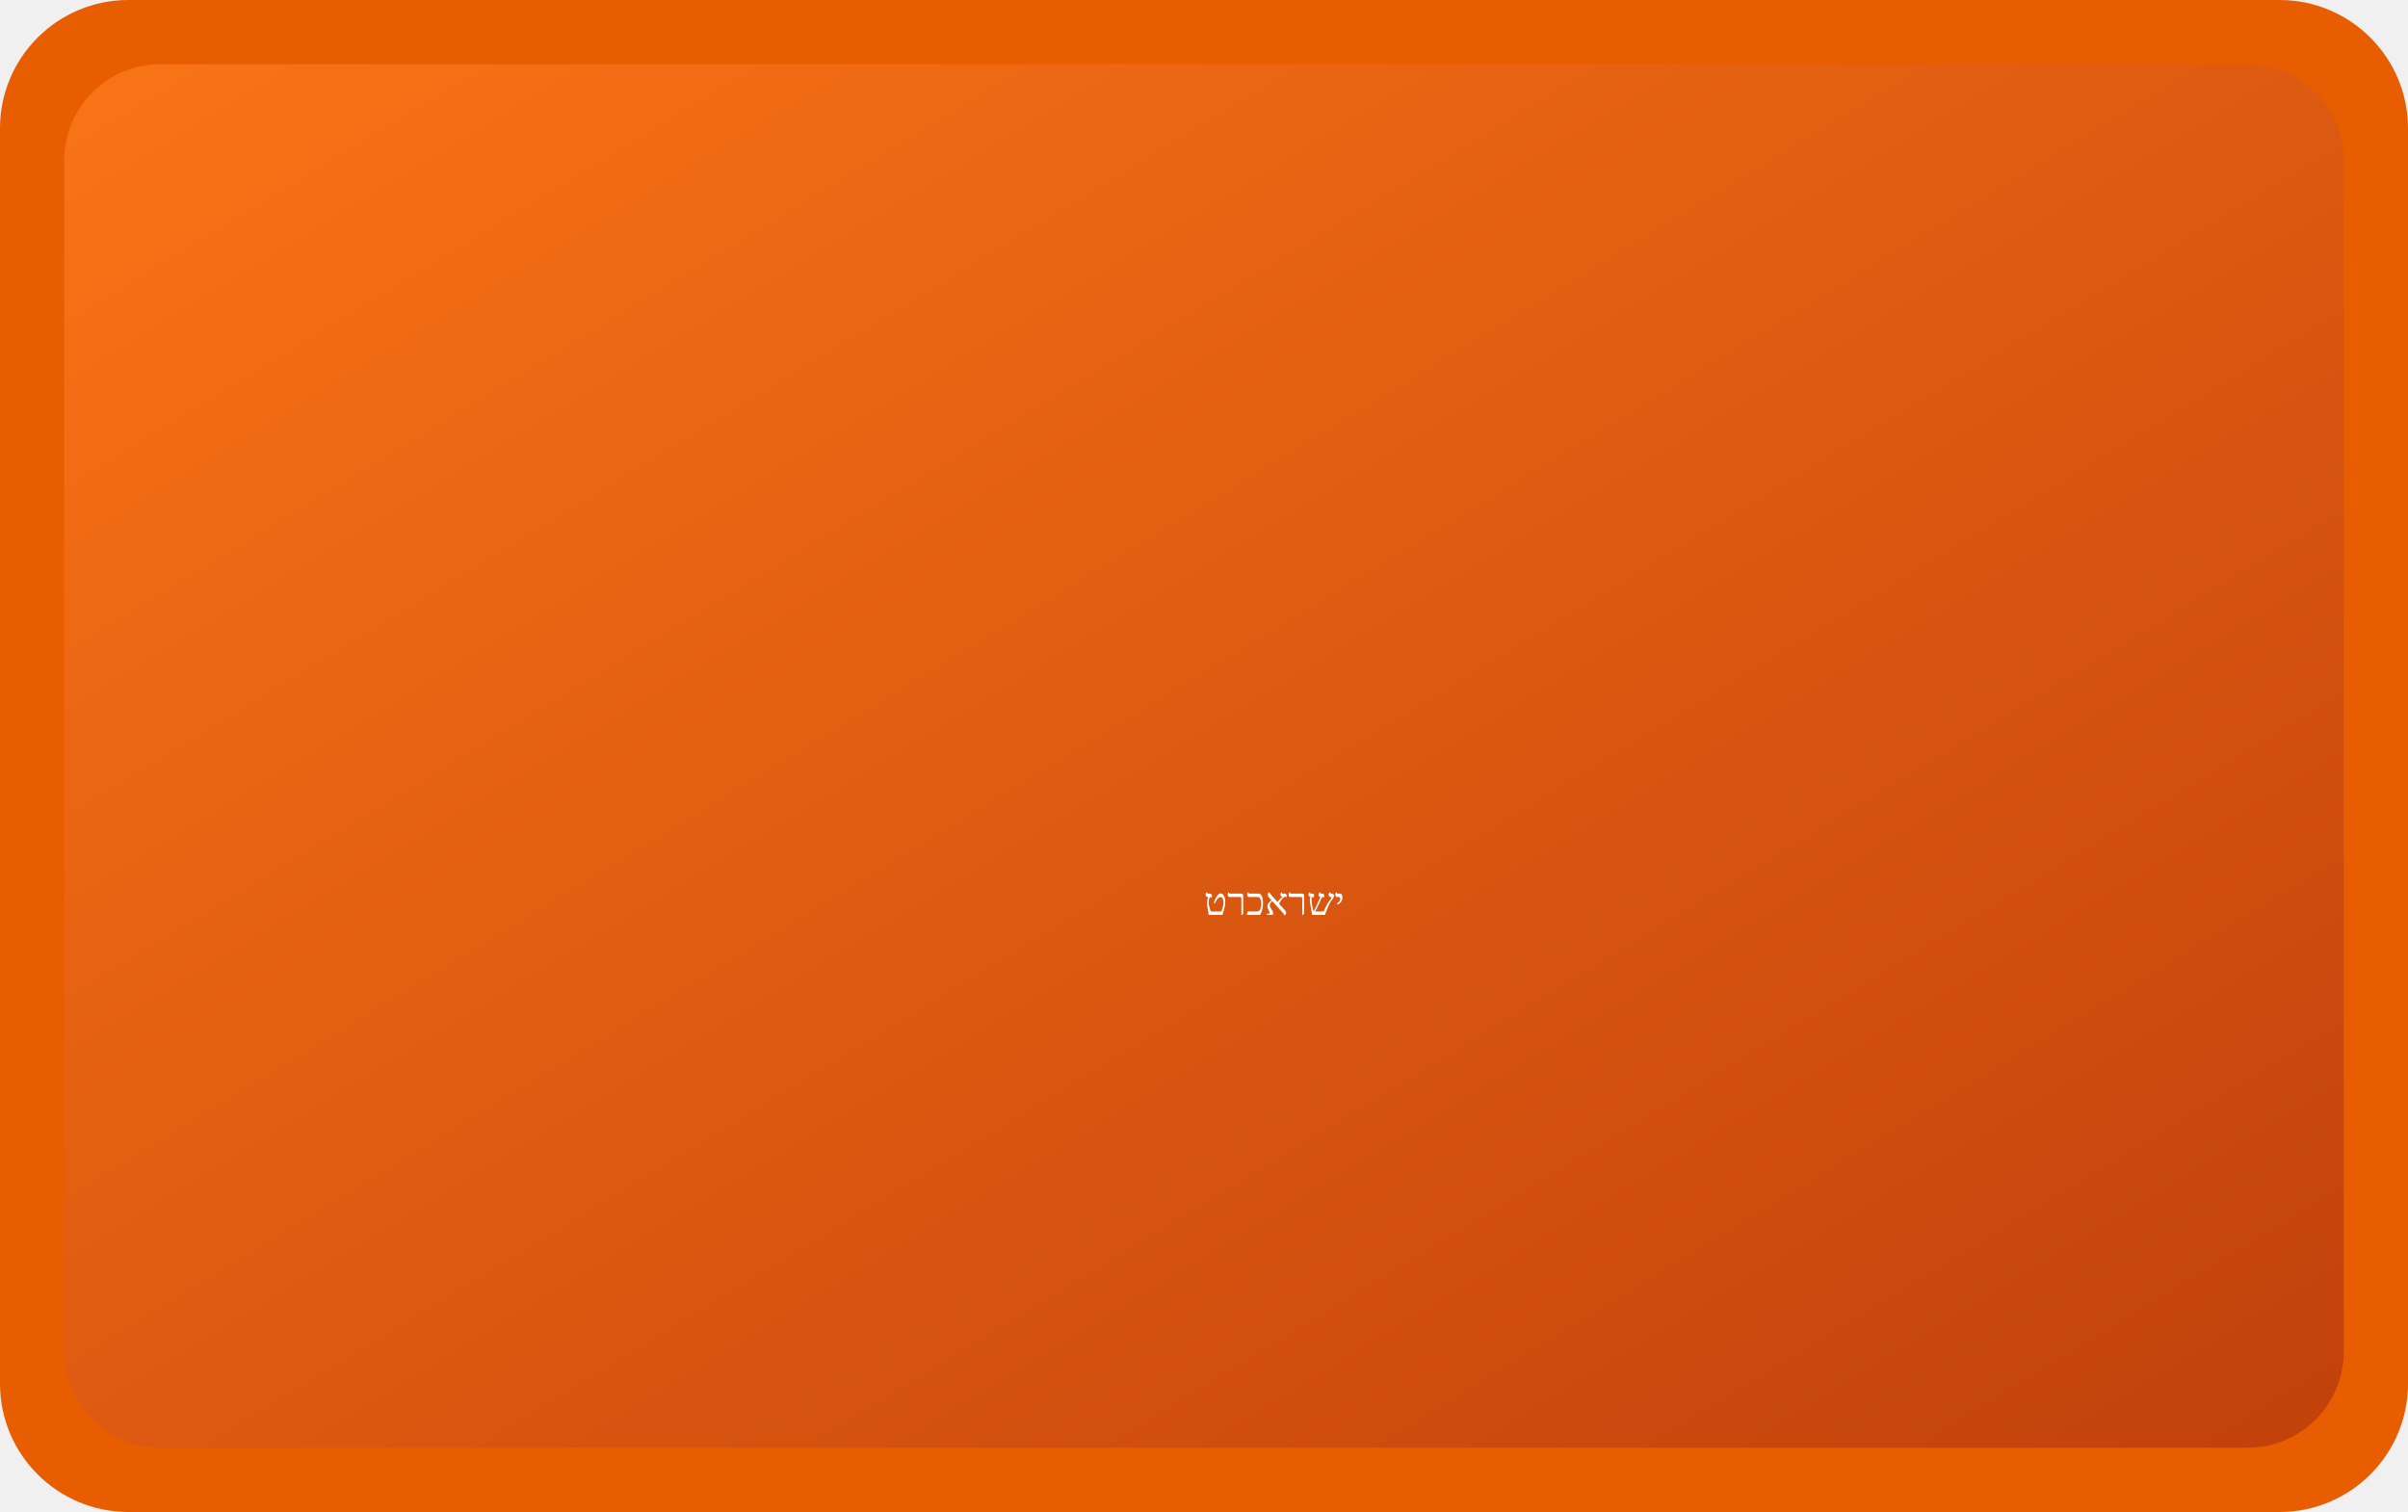
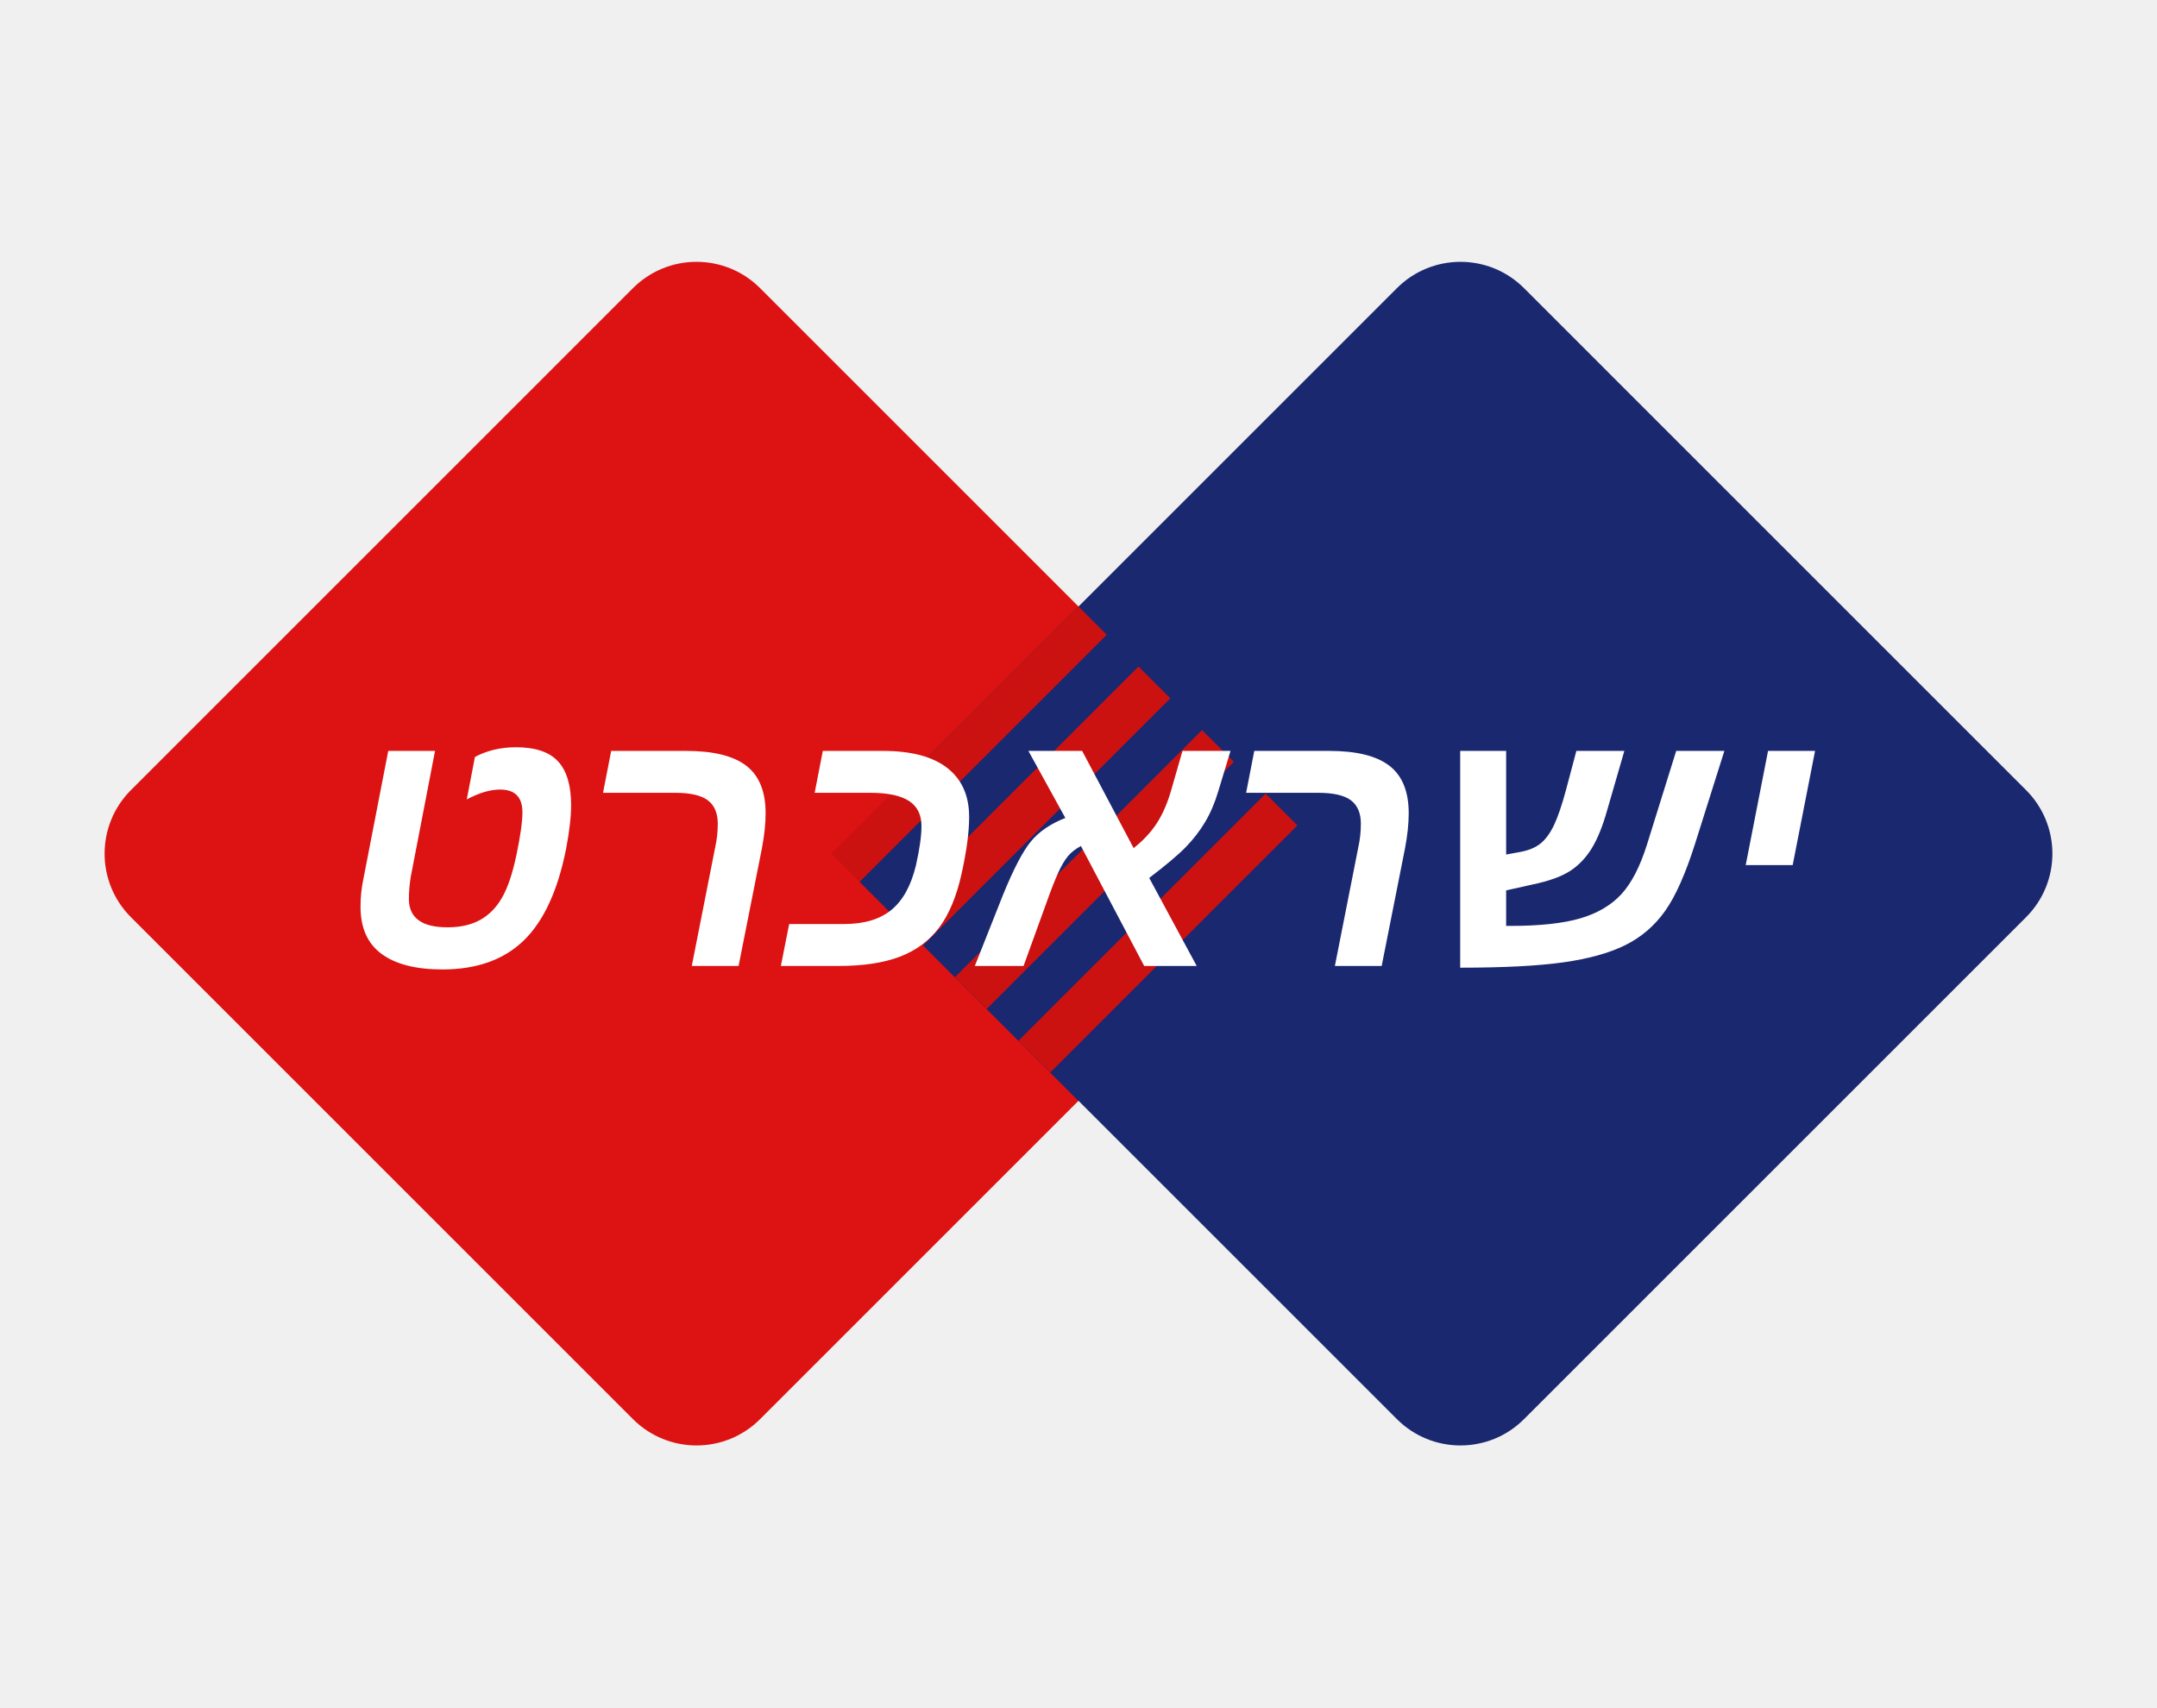
- <svg xmlns="http://www.w3.org/2000/svg" width="750" height="471" viewBox="0 0 750 471">
-   <rect width="750" height="471" rx="40" fill="#e85d00" />
-   <rect x="20" y="20" width="710" height="431" rx="30" fill="url(#ig)" />
+ <svg xmlns="http://www.w3.org/2000/svg" viewBox="0 0 960 760">
  <defs>
-     <linearGradient id="ig" x1="0%" y1="0%" x2="100%" y2="100%">
-       <stop offset="0%" style="stop-color:#f97316" />
-       <stop offset="100%" style="stop-color:#c2410c" />
-     </linearGradient>
+     <pattern id="sp" x="0" y="0" width="40" height="40" patternUnits="userSpaceOnUse" patternTransform="rotate(45 480 380)">
+       <rect width="20" height="40" fill="#cc1111" />
+       <rect x="20" width="20" height="40" fill="#1a2870" />
+     </pattern>
+     <clipPath id="ov">
+       <polygon points="370,380 480,270 590,380 480,490" />
+     </clipPath>
+     <clipPath id="ld">
+       <rect x="112" y="182" width="396" height="396" rx="40" transform="rotate(45 310 380)" />
+     </clipPath>
+     <clipPath id="rd">
+       <rect x="452" y="182" width="396" height="396" rx="40" transform="rotate(45 650 380)" />
+     </clipPath>
  </defs>
-   <text x="375" y="285" textAnchor="middle" fill="white" fontSize="130" fontFamily="Arial,sans-serif" fontWeight="bold">ישראכרט</text>
+   <rect x="112" y="182" width="396" height="396" rx="40" transform="rotate(45 310 380)" fill="#dd1212" />
+   <rect x="452" y="182" width="396" height="396" rx="40" transform="rotate(45 650 380)" fill="#1a2870" />
+   <rect x="0" y="0" width="960" height="760" fill="url(#sp)" clip-path="url(#ov)" />
+   <text x="480" y="430" text-anchor="middle" fill="white" font-size="158" font-family="Arial Black,Impact,Arial,sans-serif" font-weight="900" font-style="italic">ישראכרט</text>
</svg>
